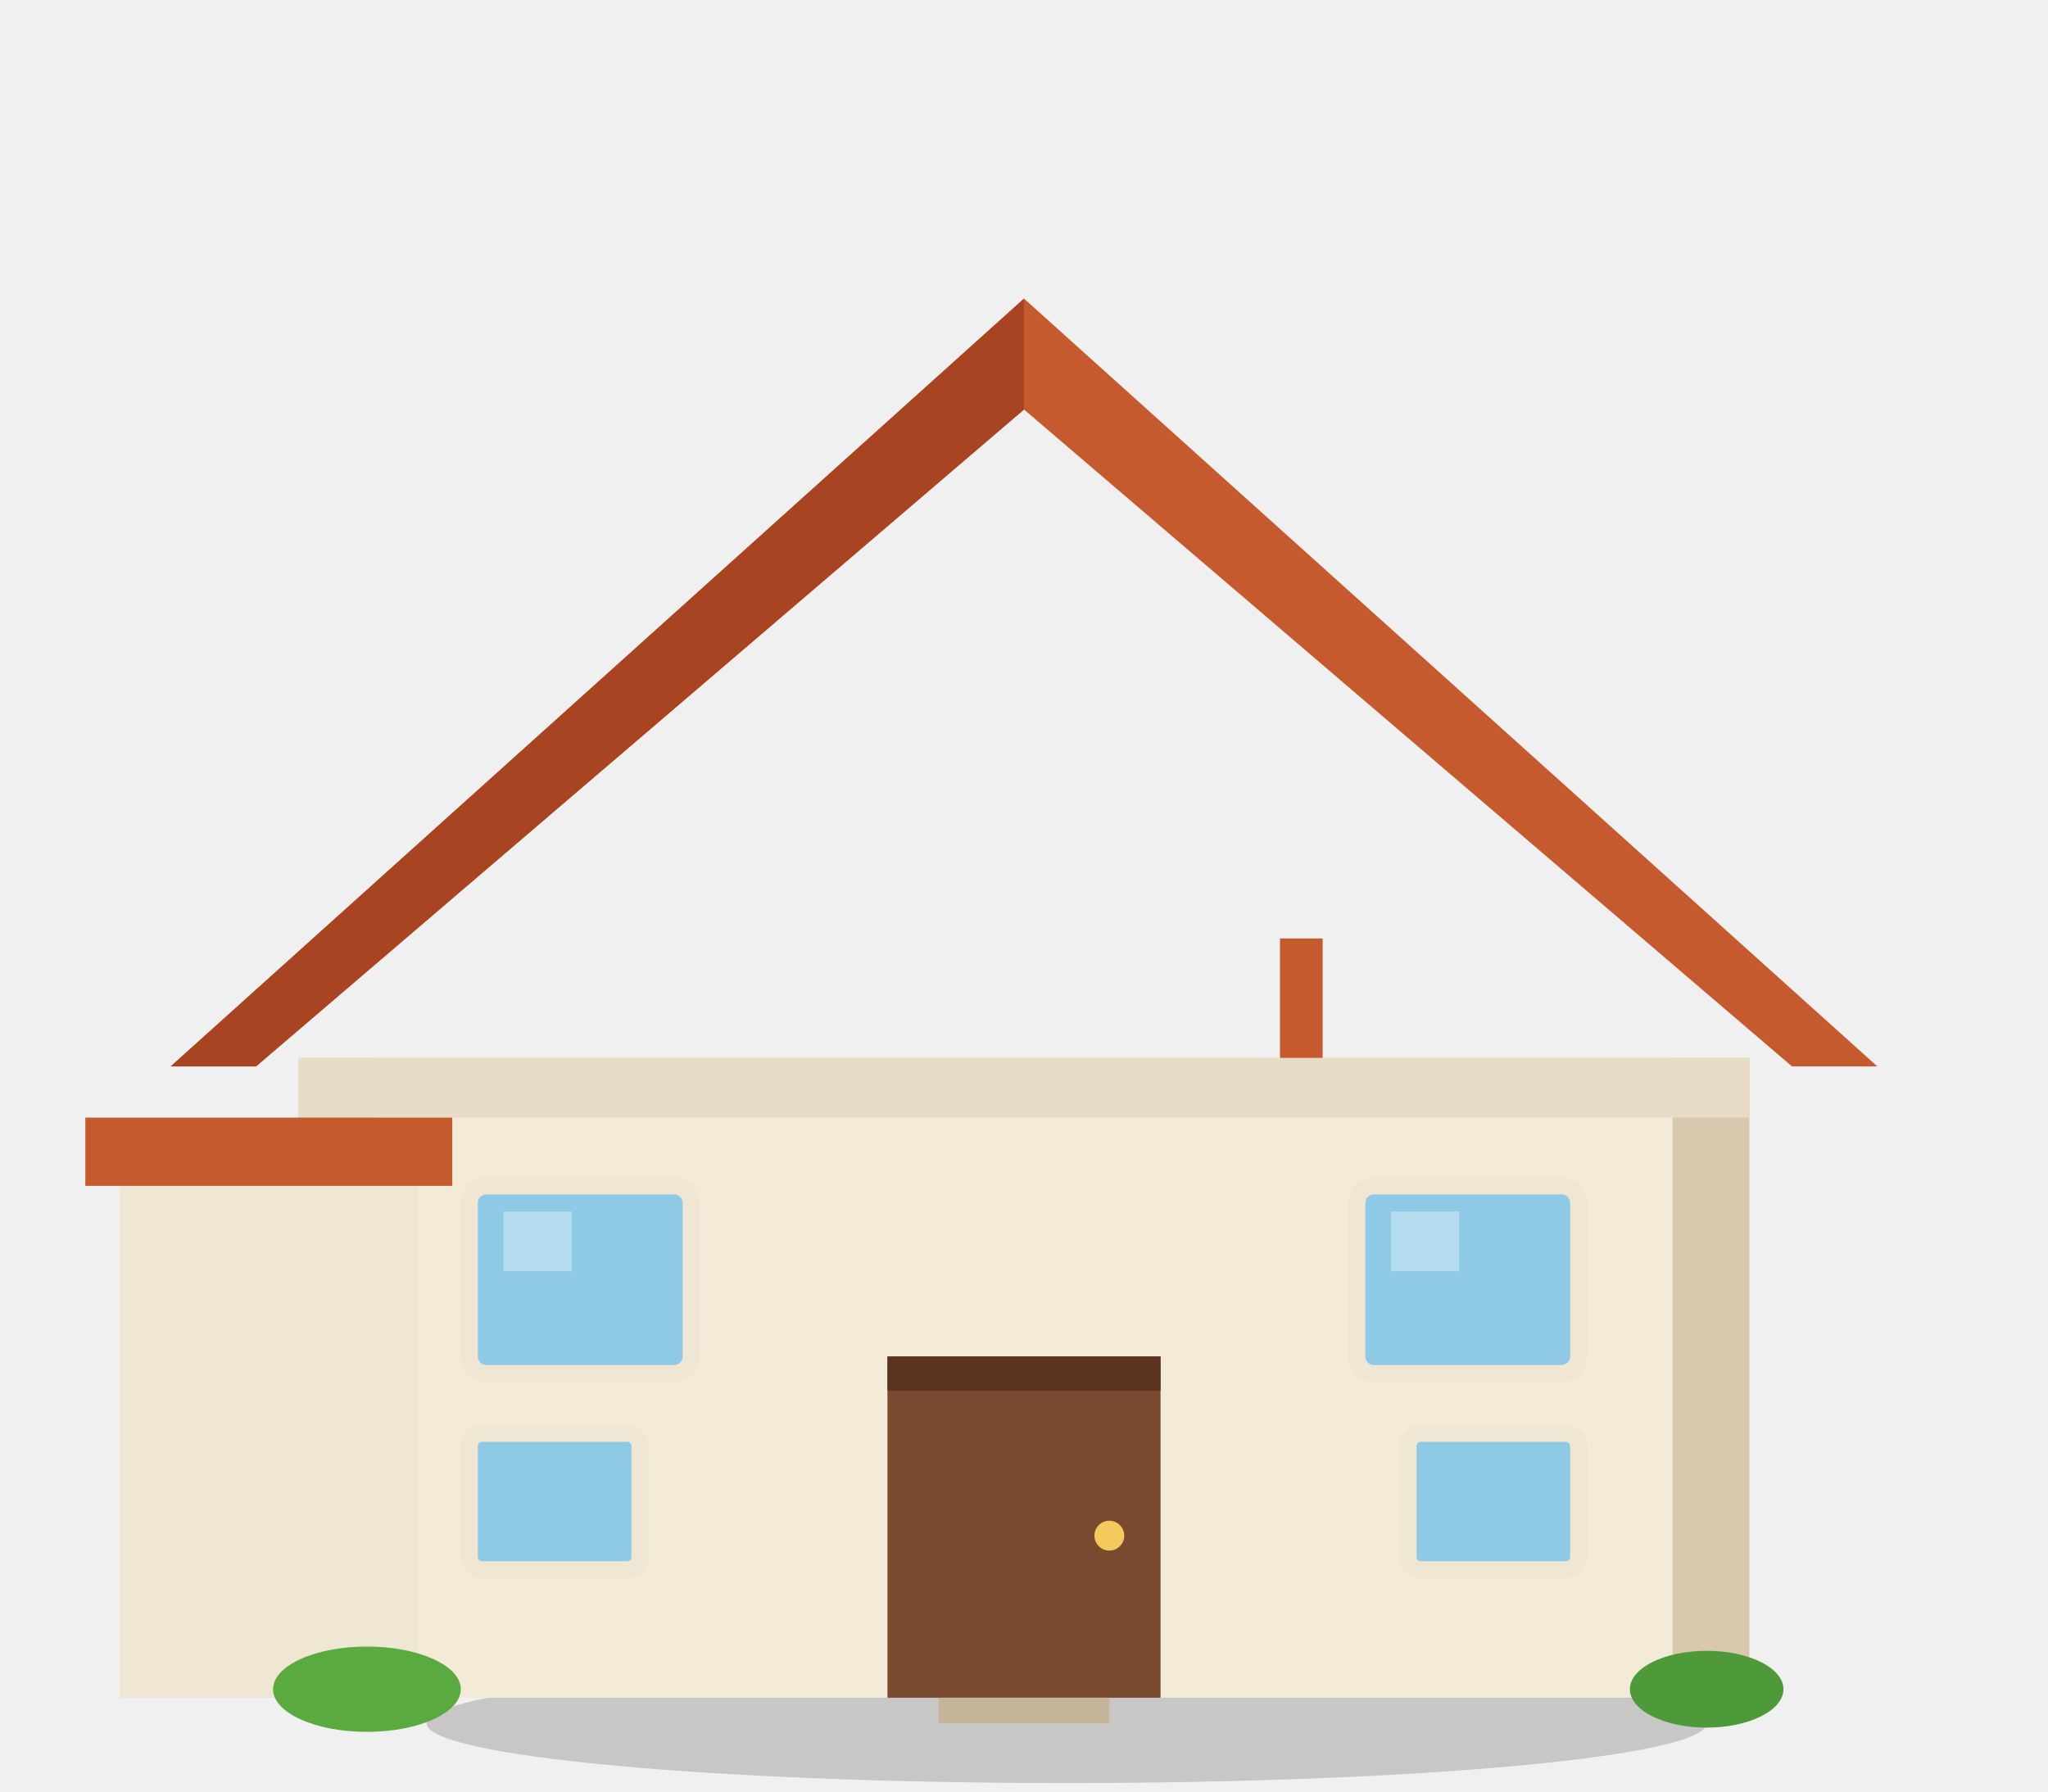
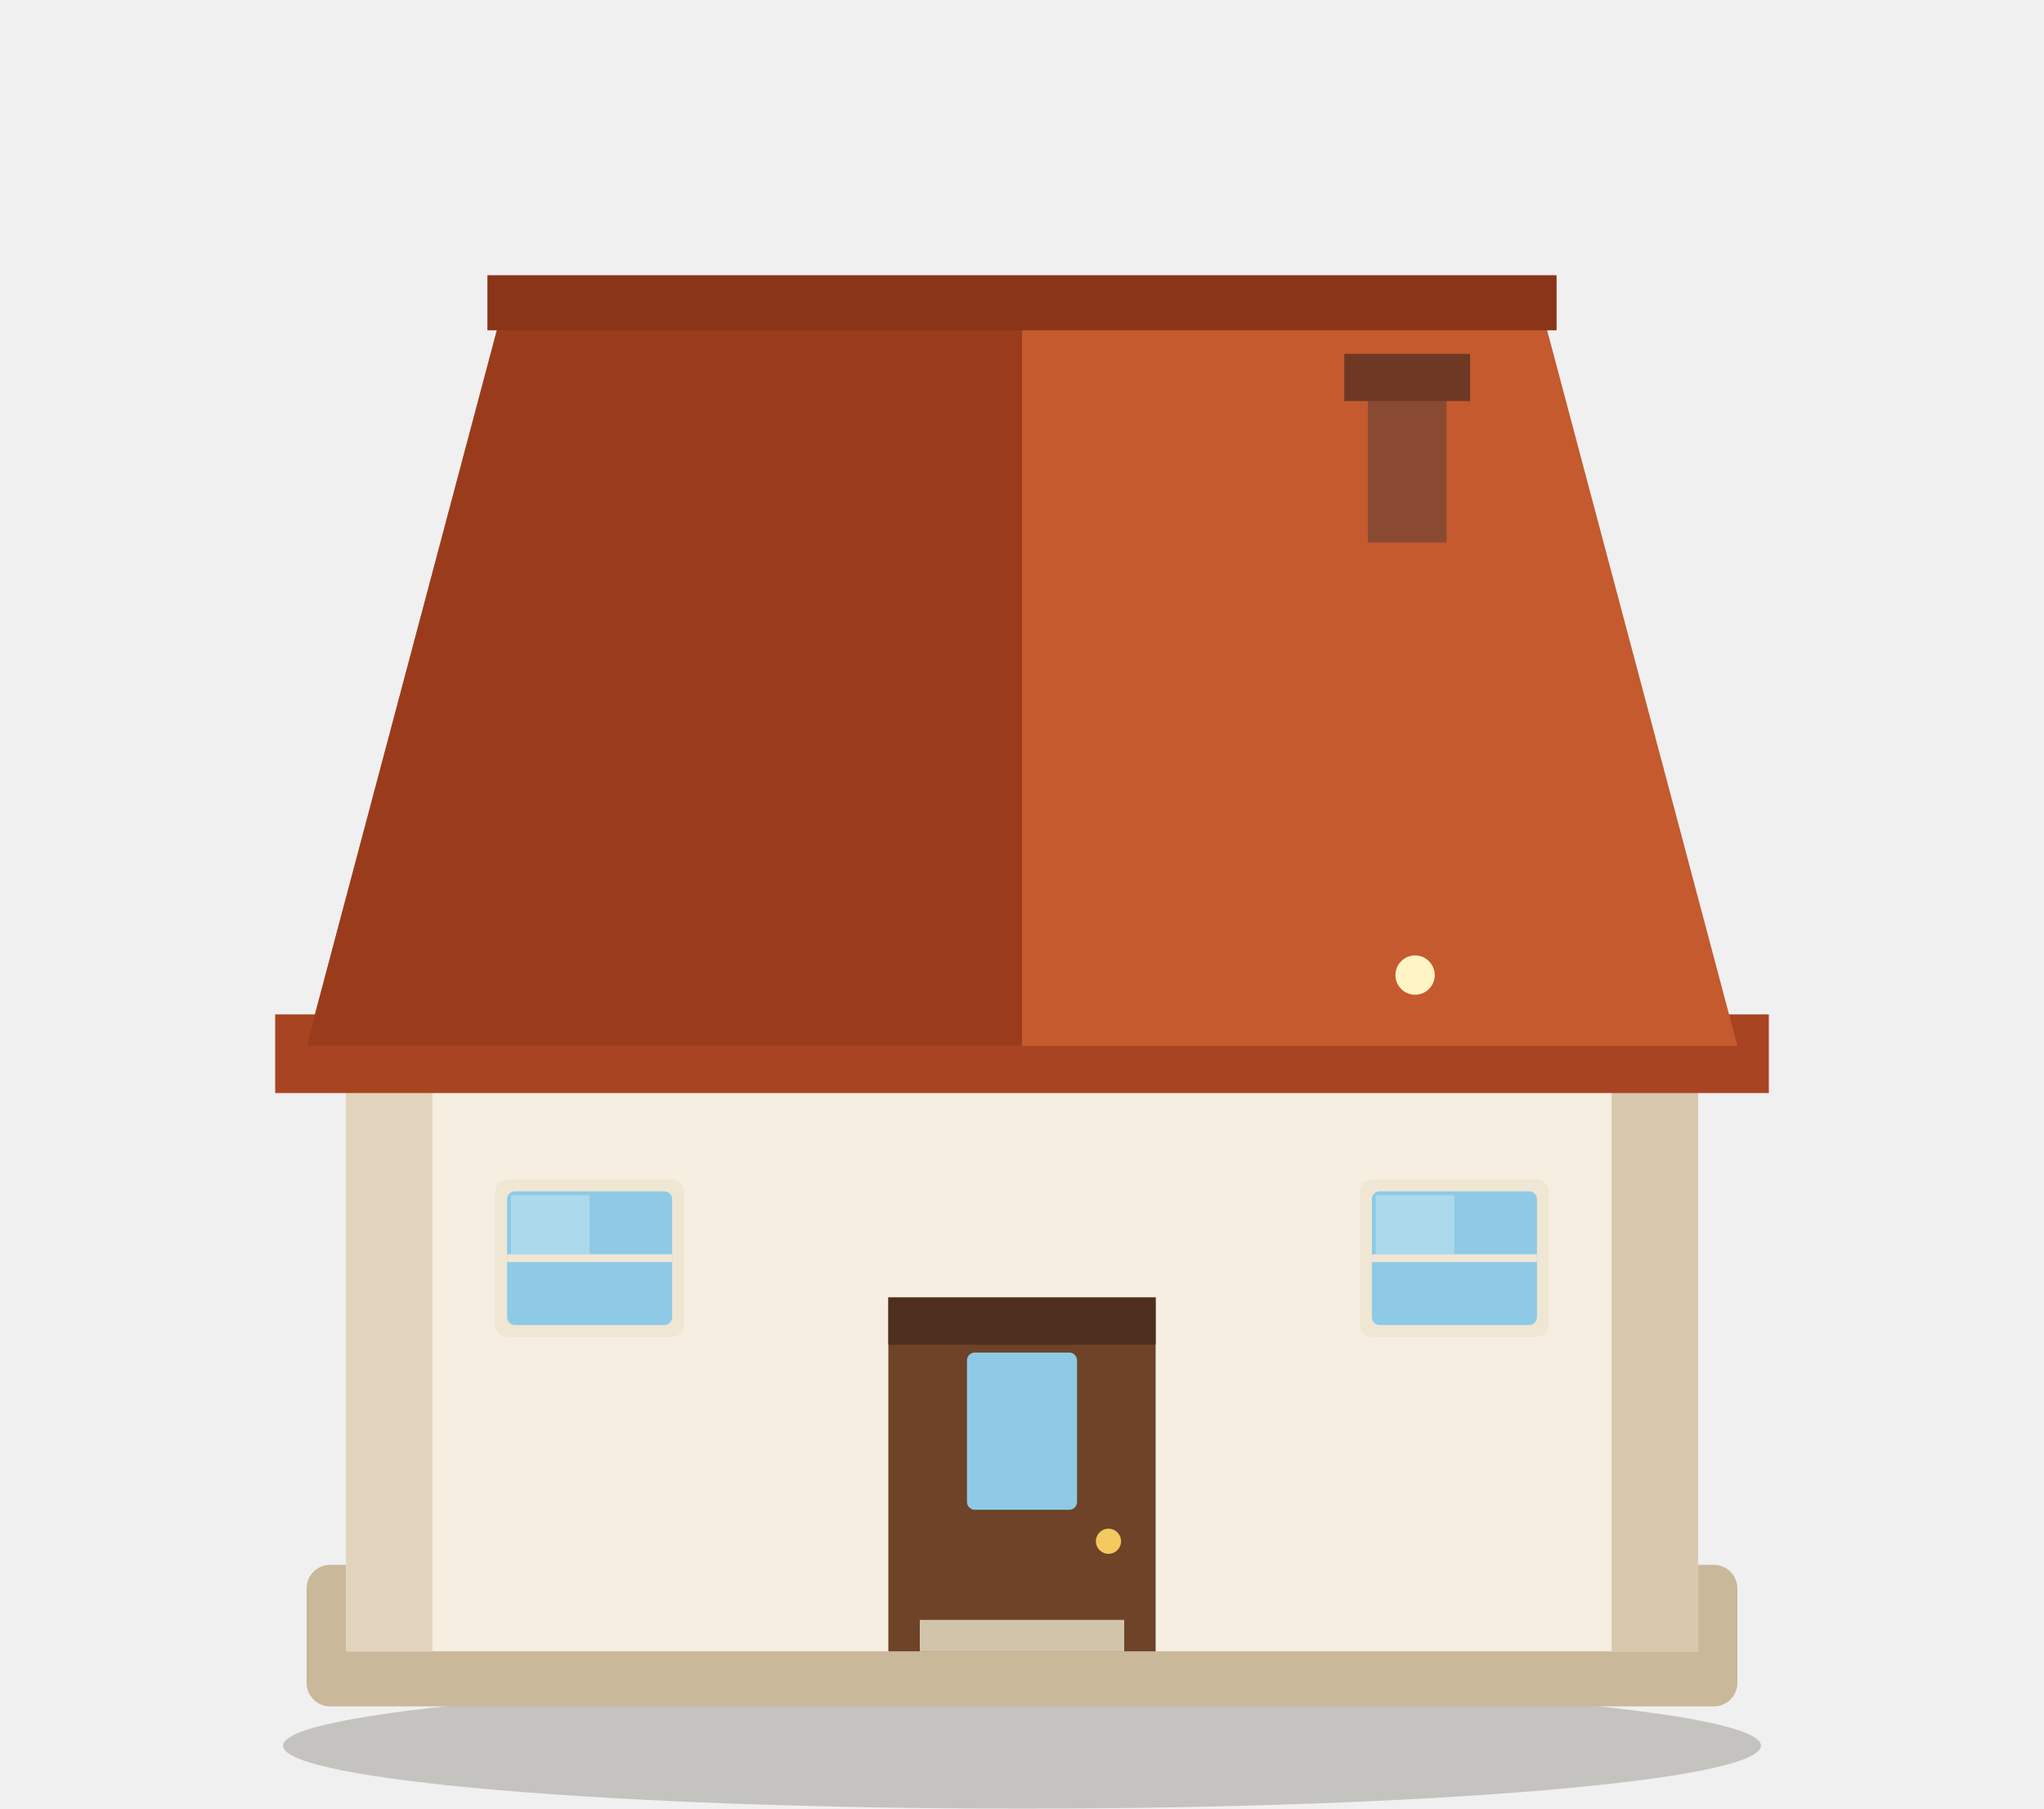
- <svg xmlns="http://www.w3.org/2000/svg" viewBox="0 0 480 420" width="480" height="420">
-   <ellipse cx="250" cy="404" rx="150" ry="14" fill="#2a2418" opacity=".2" />
-   <path d="M40 250 L240 70 L440 250 L420 250 L240 96 L60 250 Z" fill="#c45a2e" />
-   <path d="M40 250 L240 70 L240 96 L60 250 Z" fill="#a84422" />
-   <path d="M70 248 h340 v150 h-340 z" fill="#f3ead8" />
-   <path d="M70 248 h18 v150 h-18 z" fill="#e0d2b8" />
-   <path d="M392 248 h18 v150 h-18 z" fill="#d8c8ae" />
-   <rect x="70" y="248" width="340" height="14" fill="#e8dcc6" />
-   <path d="M28 270 h70 v128 h-70 z" fill="#efe6d4" />
-   <path d="M20 262 h86 v16 h-86 z" fill="#c45a2e" />
-   <g fill="#8ecae6" stroke="#efe6d4" stroke-width="4">
-     <rect x="110" y="278" width="52" height="44" rx="4" />
-     <rect x="318" y="278" width="52" height="44" rx="4" />
-     <rect x="110" y="336" width="40" height="32" rx="3" />
-     <rect x="330" y="336" width="40" height="32" rx="3" />
+ <svg xmlns="http://www.w3.org/2000/svg" viewBox="0 0 520 460" width="520" height="460">
+   <ellipse cx="260" cy="444" rx="188" ry="16" fill="#2a2418" opacity=".22" />
+   <rect x="78" y="398" width="364" height="36" rx="6" fill="#c9b89a" />
+   <path d="M88 272 h344 v148 h-344 z" fill="#f6eee0" />
+   <path d="M88 272 h22 v148 h-22 z" fill="#e2d4bc" />
+   <path d="M410 272 h22 v148 h-22 z" fill="#d8c8ae" />
+   <rect x="70" y="258" width="380" height="20" fill="#a84422" />
+   <path d="M78 266 L128 78 L392 78 L442 266 Z" fill="#c45a2e" />
+   <path d="M78 266 L128 78 L260 78 L260 266 Z" fill="#9a3c1c" />
+   <rect x="124" y="70" width="272" height="14" fill="#8a3418" />
+   <rect x="348" y="96" width="20" height="42" fill="#8a4a32" />
+   <rect x="342" y="90" width="32" height="12" fill="#6e3824" />
+   <g>
+     <rect x="126" y="300" width="48" height="40" rx="3" fill="#efe6d4" />
+     <rect x="129" y="303" width="42" height="34" rx="2" fill="#8ecae6" />
+     <rect x="130" y="304" width="20" height="15" fill="#fff" opacity=".28" />
+     <path d="M129 320 h42" stroke="#efe6d4" stroke-width="2" />
  </g>
-   <rect x="118" y="284" width="16" height="14" fill="#fff" opacity=".35" />
-   <rect x="326" y="284" width="16" height="14" fill="#fff" opacity=".35" />
-   <path d="M208 318 h64 v80 h-64 z" fill="#7a4a30" />
-   <circle cx="260" cy="360" r="3.5" fill="#f4c95d" />
-   <path d="M208 318 h64 v8 h-64 z" fill="#5a3220" />
-   <rect x="220" y="398" width="40" height="6" fill="#c4b49a" />
-   <ellipse cx="86" cy="396" rx="22" ry="10" fill="#5aaa40" />
-   <ellipse cx="400" cy="396" rx="18" ry="9" fill="#4e9a3a" />
-   <rect x="300" y="220" width="10" height="28" fill="#c45a2e" />
+   <g>
+     <rect x="346" y="300" width="48" height="40" rx="3" fill="#efe6d4" />
+     <rect x="349" y="303" width="42" height="34" rx="2" fill="#8ecae6" />
+     <rect x="350" y="304" width="20" height="15" fill="#fff" opacity=".28" />
+     <path d="M349 320 h42" stroke="#efe6d4" stroke-width="2" />
+   </g>
+   <path d="M226 330 h68 v90 h-68 z" fill="#6e4328" />
+   <path d="M226 330 h68 v12 h-68 z" fill="#4e2e1c" />
+   <rect x="246" y="344" width="28" height="40" rx="2" fill="#8ecae6" />
+   <circle cx="282" cy="392" r="3.2" fill="#f4c95d" />
+   <rect x="234" y="412" width="52" height="8" fill="#d2c4aa" />
+   <circle cx="360" cy="248" r="5" fill="#fff4c4" />
</svg>
